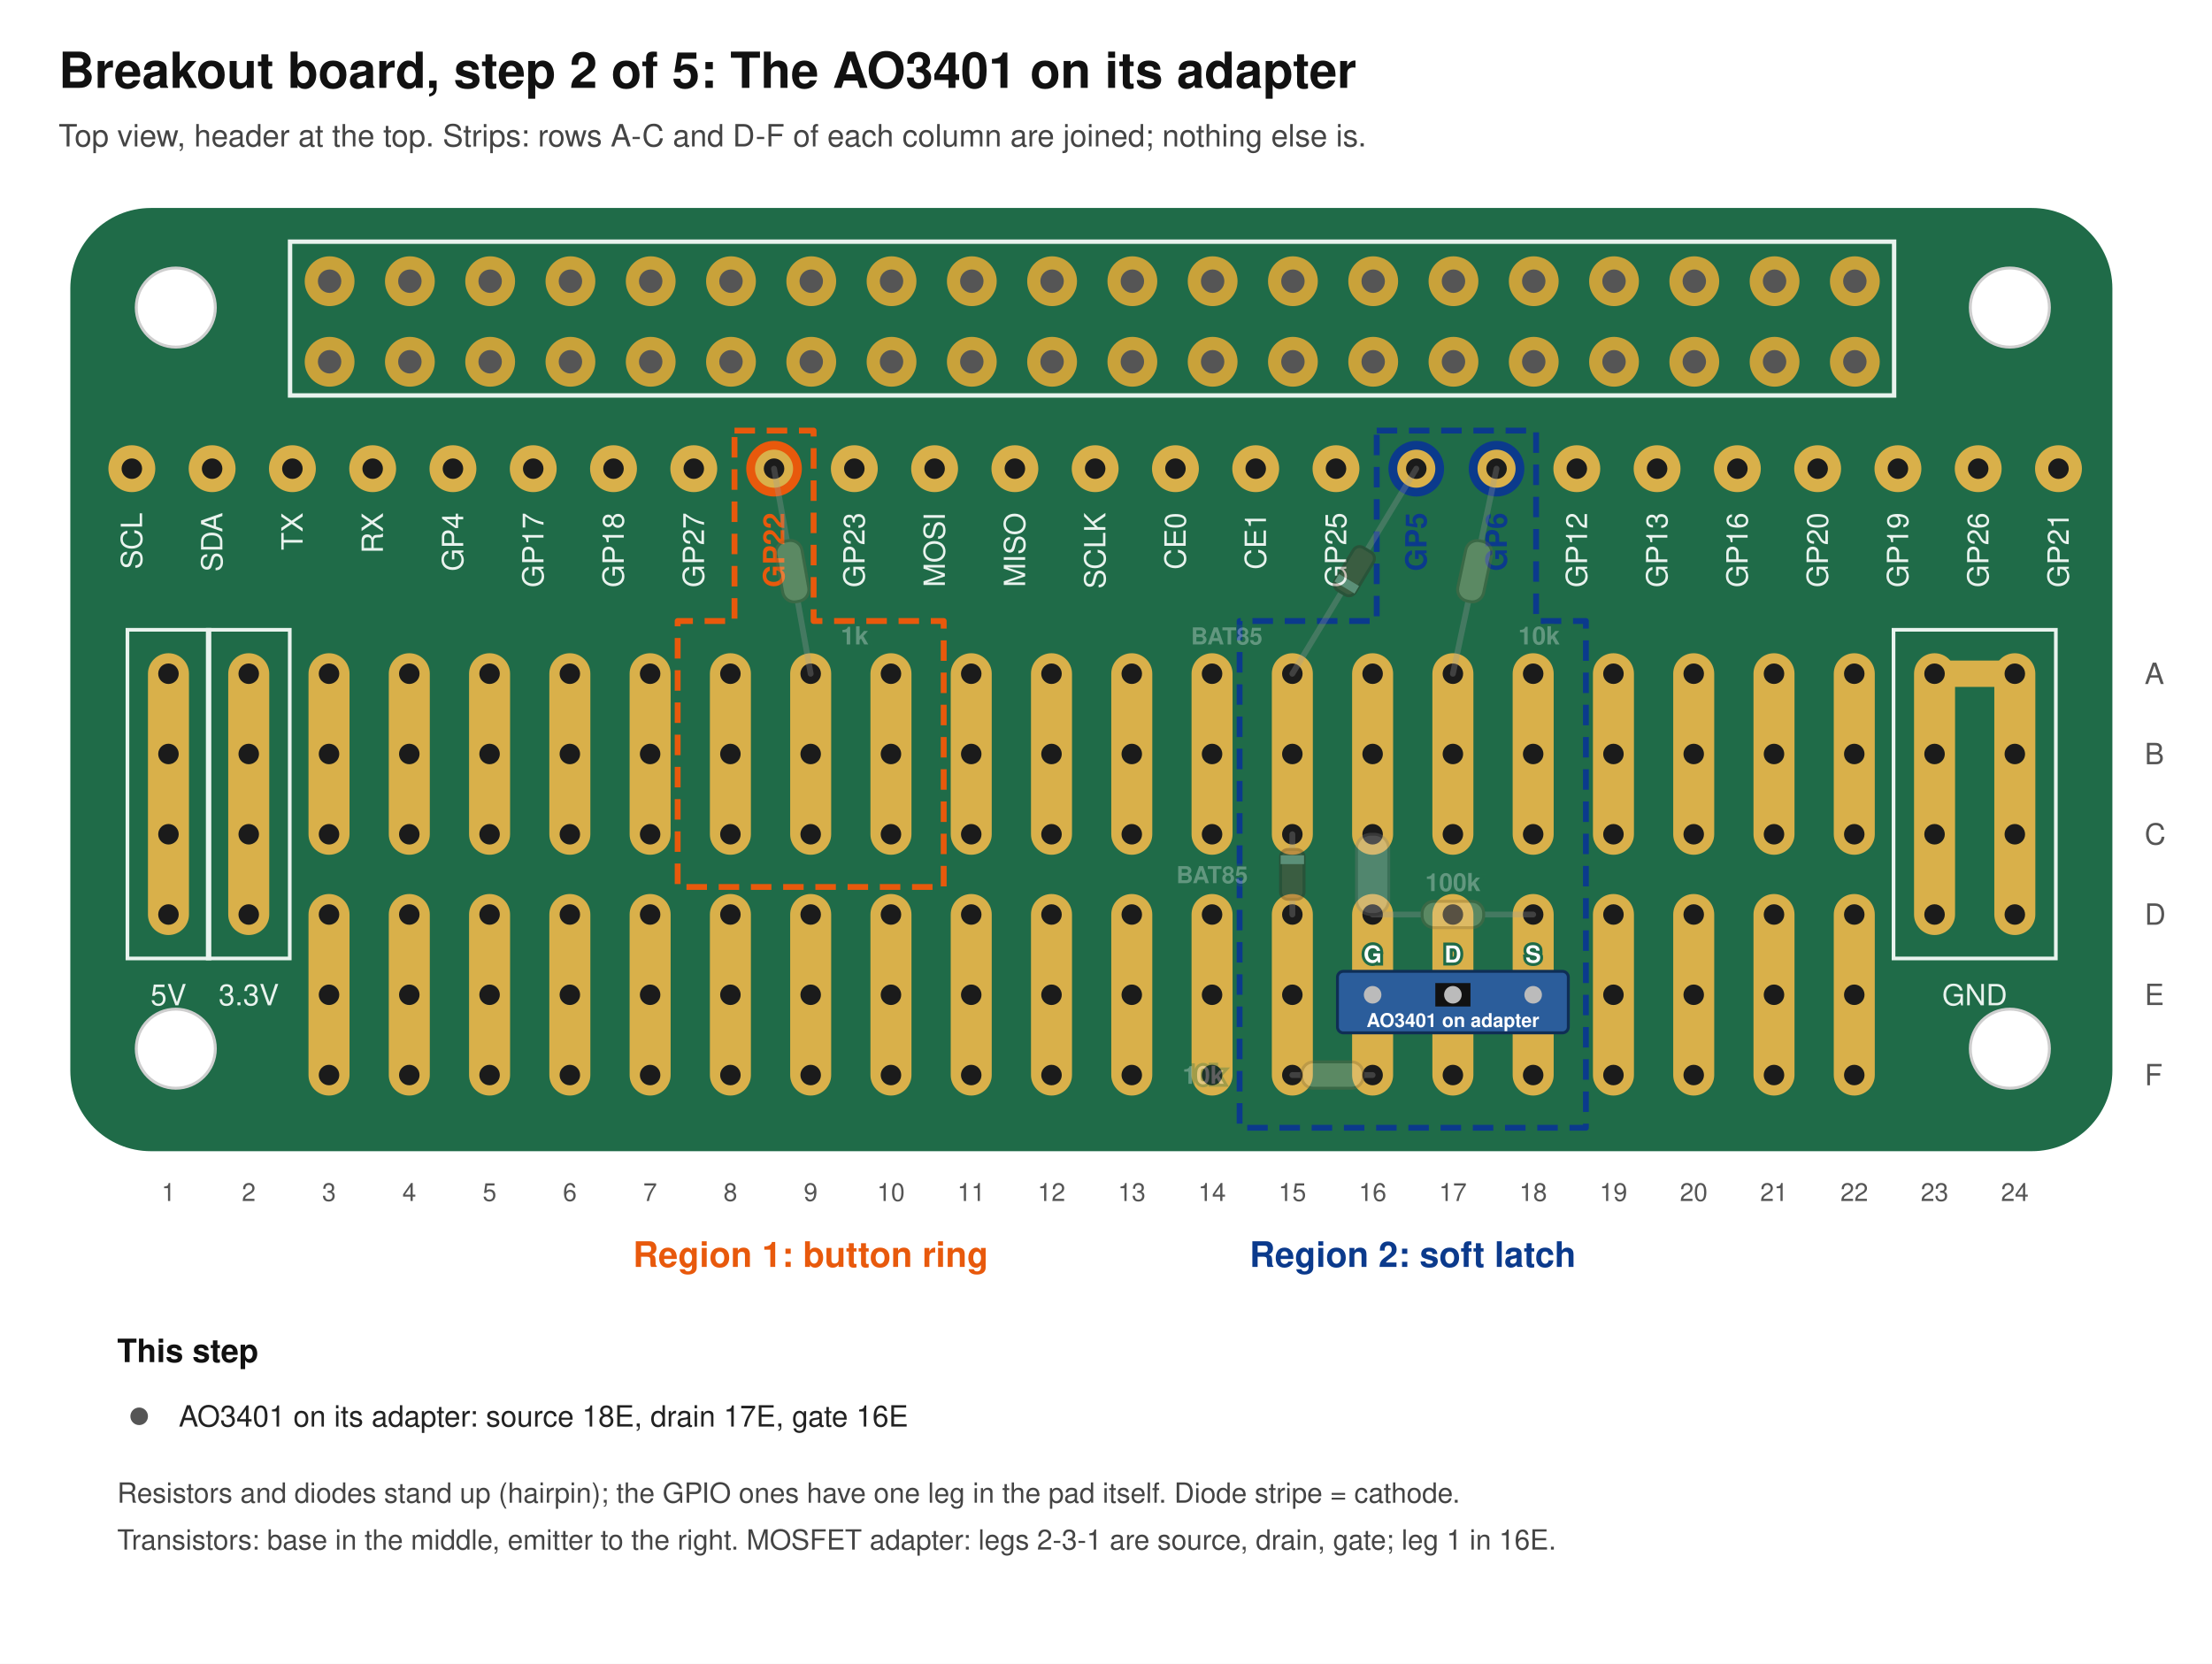
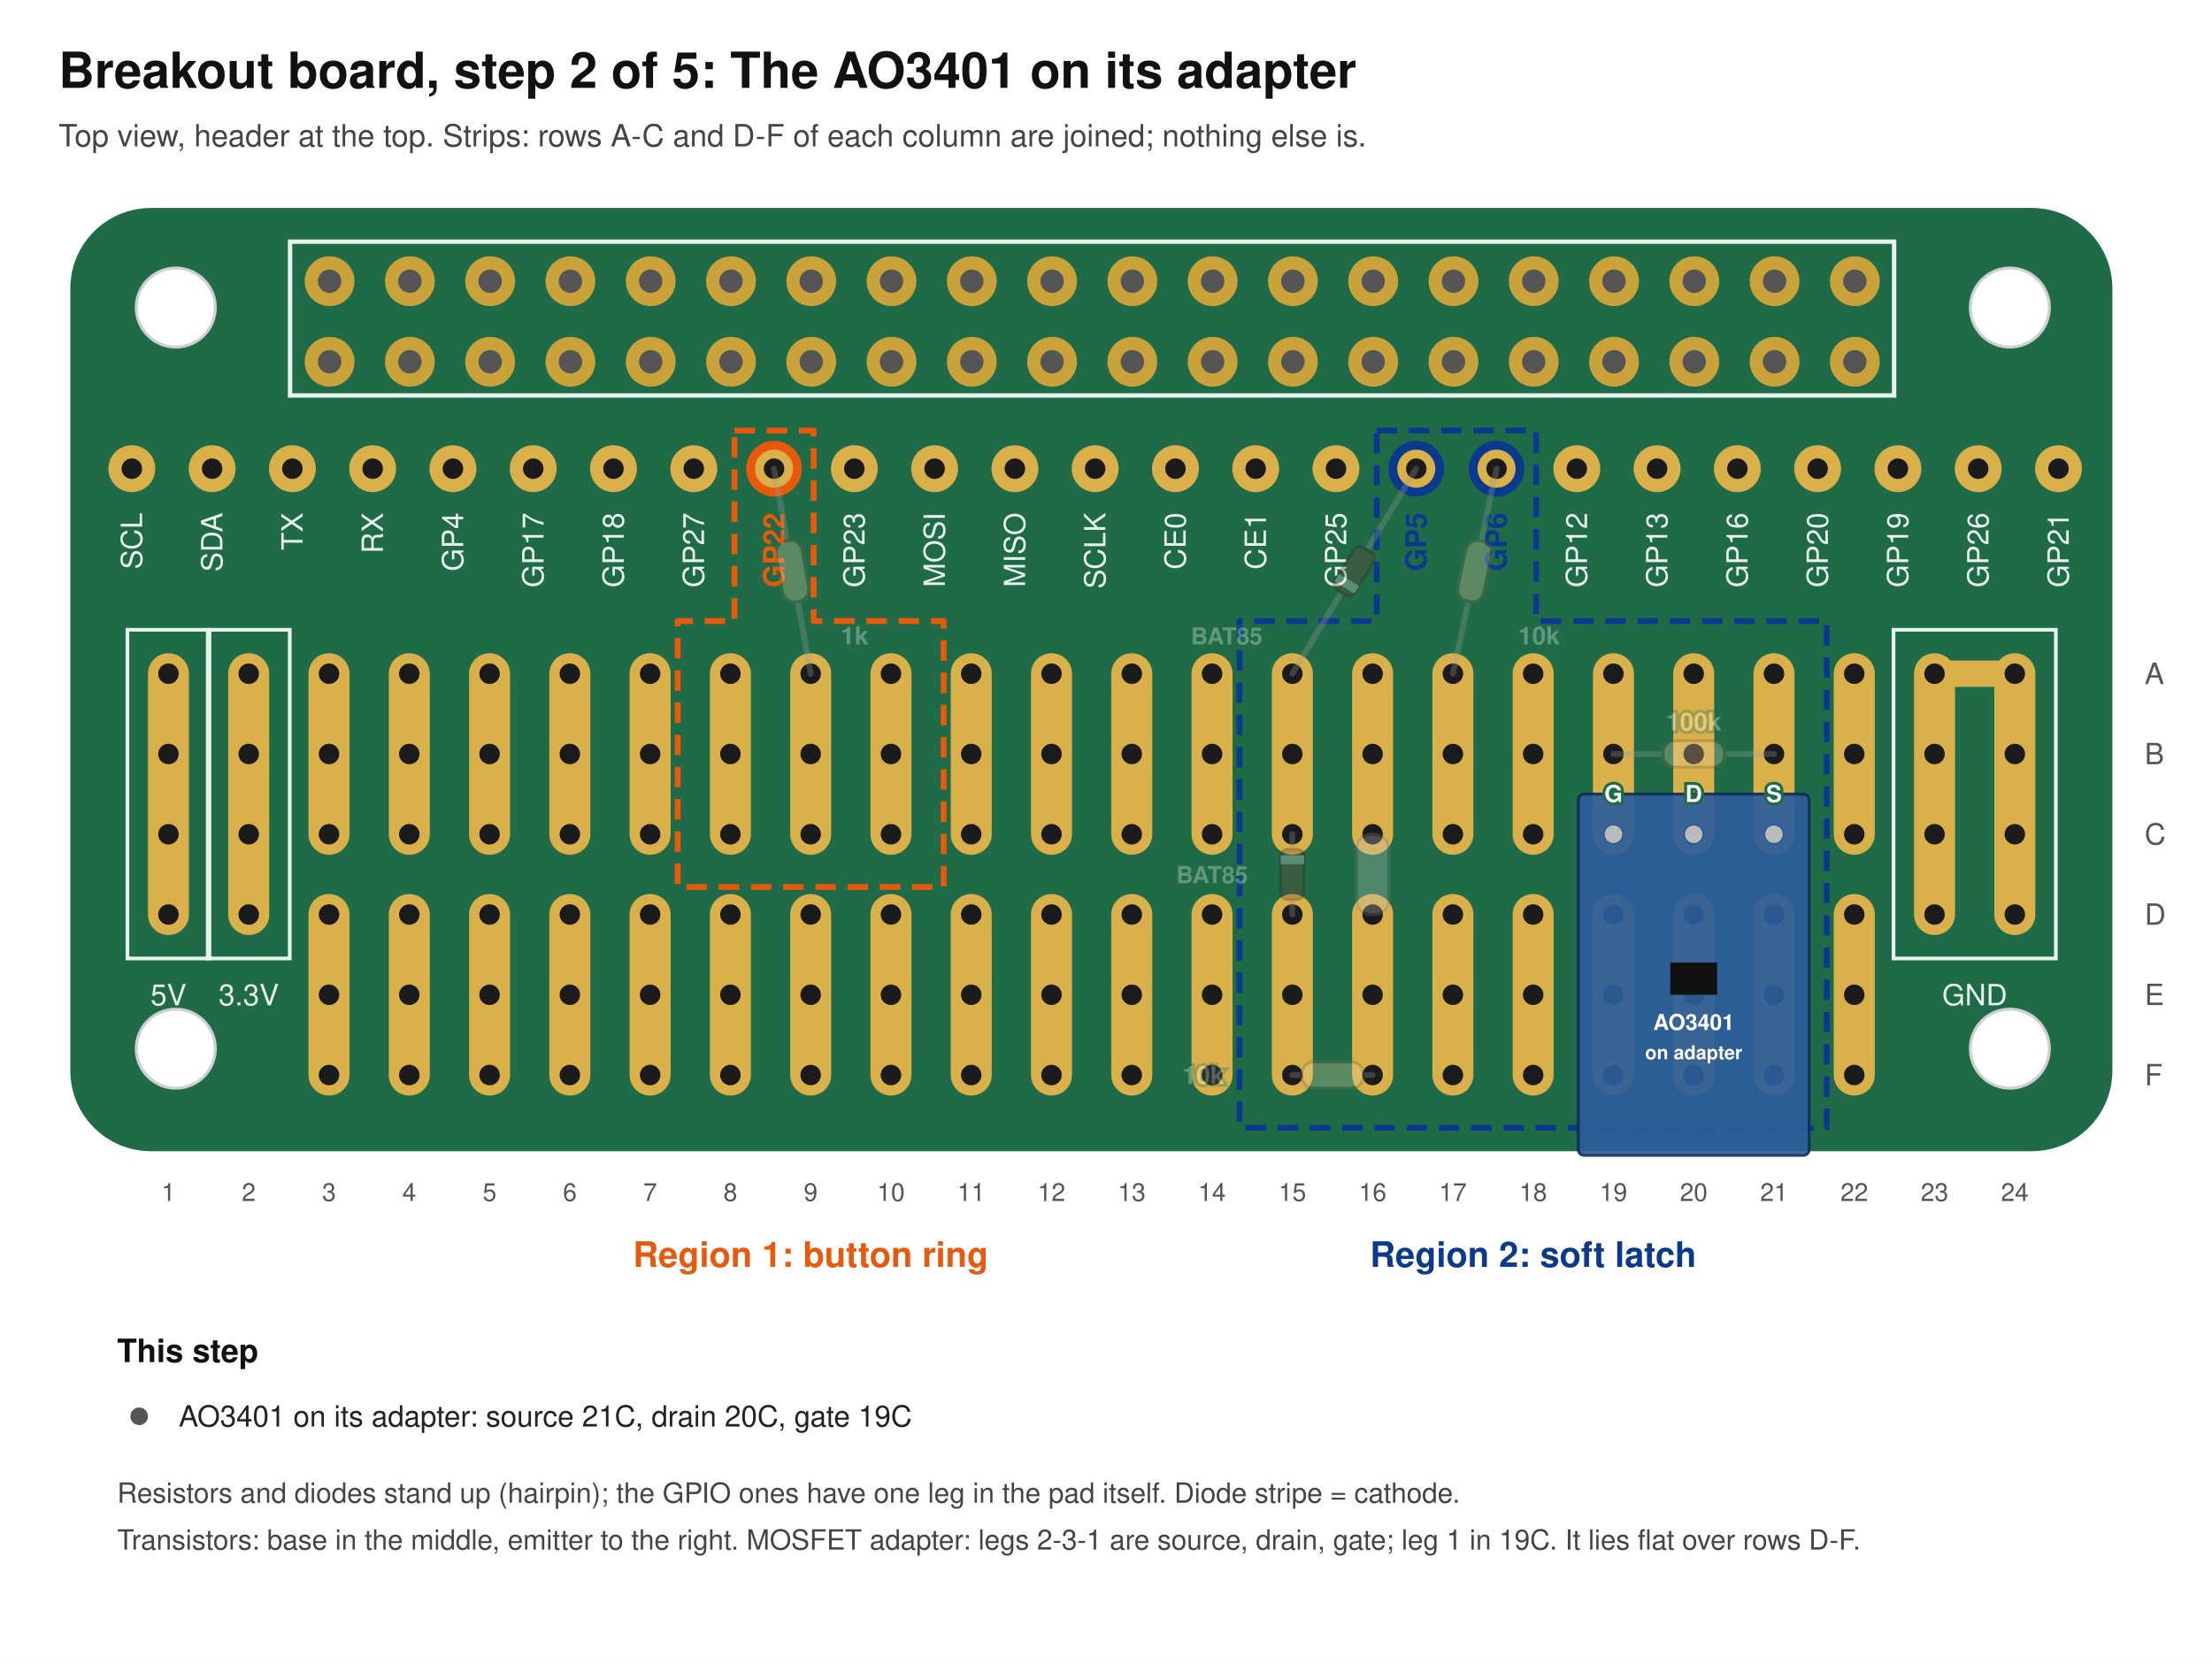
<svg xmlns="http://www.w3.org/2000/svg" viewBox="0 0 1510 1136" width="1510" height="1136" font-family="Helvetica, Arial, sans-serif">
  <rect width="1510" height="1136" fill="#ffffff" />
  <text x="40.0" y="60.0" font-size="34" fill="#111" text-anchor="start" font-weight="bold">Breakout board, step 2 of 5: The AO3401 on its adapter</text>
  <text x="40.0" y="100.0" font-size="21" fill="#444" text-anchor="start">Top view, header at the top. Strips: rows A-C and D-F of each column are joined; nothing else is.</text>
  <rect x="48.0" y="142.0" width="1394.0" height="644.0" fill="#1f6b48" rx="55" />
  <circle cx="120.0" cy="210.0" r="27" fill="#ffffff" stroke="#cfcfcf" stroke-width="2" />
  <circle cx="1372.0" cy="210.0" r="27" fill="#ffffff" stroke="#cfcfcf" stroke-width="2" />
  <circle cx="120.0" cy="716.0" r="27" fill="#ffffff" stroke="#cfcfcf" stroke-width="2" />
  <circle cx="1372.0" cy="716.0" r="27" fill="#ffffff" stroke="#cfcfcf" stroke-width="2" />
  <rect x="198.0" y="165.0" width="1095.0" height="105.0" fill="none" stroke="#e9f3ee" stroke-width="3" />
  <circle cx="225.0" cy="192.0" r="17" fill="#c9a23a" stroke="none" stroke-width="0" />
  <circle cx="225.0" cy="192.0" r="8" fill="#555" stroke="none" stroke-width="0" />
  <circle cx="225.0" cy="247.0" r="17" fill="#c9a23a" stroke="none" stroke-width="0" />
  <circle cx="225.0" cy="247.0" r="8" fill="#555" stroke="none" stroke-width="0" />
  <circle cx="279.8" cy="192.0" r="17" fill="#c9a23a" stroke="none" stroke-width="0" />
  <circle cx="279.8" cy="192.0" r="8" fill="#555" stroke="none" stroke-width="0" />
  <circle cx="279.8" cy="247.0" r="17" fill="#c9a23a" stroke="none" stroke-width="0" />
  <circle cx="279.8" cy="247.0" r="8" fill="#555" stroke="none" stroke-width="0" />
  <circle cx="334.6" cy="192.0" r="17" fill="#c9a23a" stroke="none" stroke-width="0" />
  <circle cx="334.6" cy="192.0" r="8" fill="#555" stroke="none" stroke-width="0" />
  <circle cx="334.6" cy="247.0" r="17" fill="#c9a23a" stroke="none" stroke-width="0" />
  <circle cx="334.6" cy="247.0" r="8" fill="#555" stroke="none" stroke-width="0" />
  <circle cx="389.4" cy="192.0" r="17" fill="#c9a23a" stroke="none" stroke-width="0" />
  <circle cx="389.4" cy="192.0" r="8" fill="#555" stroke="none" stroke-width="0" />
  <circle cx="389.4" cy="247.0" r="17" fill="#c9a23a" stroke="none" stroke-width="0" />
  <circle cx="389.4" cy="247.0" r="8" fill="#555" stroke="none" stroke-width="0" />
  <circle cx="444.2" cy="192.0" r="17" fill="#c9a23a" stroke="none" stroke-width="0" />
  <circle cx="444.2" cy="192.0" r="8" fill="#555" stroke="none" stroke-width="0" />
  <circle cx="444.2" cy="247.0" r="17" fill="#c9a23a" stroke="none" stroke-width="0" />
  <circle cx="444.2" cy="247.0" r="8" fill="#555" stroke="none" stroke-width="0" />
  <circle cx="499.0" cy="192.0" r="17" fill="#c9a23a" stroke="none" stroke-width="0" />
  <circle cx="499.0" cy="192.0" r="8" fill="#555" stroke="none" stroke-width="0" />
  <circle cx="499.0" cy="247.0" r="17" fill="#c9a23a" stroke="none" stroke-width="0" />
  <circle cx="499.0" cy="247.0" r="8" fill="#555" stroke="none" stroke-width="0" />
  <circle cx="553.8" cy="192.0" r="17" fill="#c9a23a" stroke="none" stroke-width="0" />
  <circle cx="553.8" cy="192.0" r="8" fill="#555" stroke="none" stroke-width="0" />
  <circle cx="553.8" cy="247.0" r="17" fill="#c9a23a" stroke="none" stroke-width="0" />
  <circle cx="553.8" cy="247.0" r="8" fill="#555" stroke="none" stroke-width="0" />
  <circle cx="608.6" cy="192.0" r="17" fill="#c9a23a" stroke="none" stroke-width="0" />
  <circle cx="608.6" cy="192.0" r="8" fill="#555" stroke="none" stroke-width="0" />
  <circle cx="608.6" cy="247.0" r="17" fill="#c9a23a" stroke="none" stroke-width="0" />
  <circle cx="608.6" cy="247.0" r="8" fill="#555" stroke="none" stroke-width="0" />
  <circle cx="663.4" cy="192.0" r="17" fill="#c9a23a" stroke="none" stroke-width="0" />
  <circle cx="663.4" cy="192.0" r="8" fill="#555" stroke="none" stroke-width="0" />
  <circle cx="663.4" cy="247.0" r="17" fill="#c9a23a" stroke="none" stroke-width="0" />
  <circle cx="663.4" cy="247.0" r="8" fill="#555" stroke="none" stroke-width="0" />
  <circle cx="718.2" cy="192.0" r="17" fill="#c9a23a" stroke="none" stroke-width="0" />
  <circle cx="718.2" cy="192.0" r="8" fill="#555" stroke="none" stroke-width="0" />
  <circle cx="718.2" cy="247.0" r="17" fill="#c9a23a" stroke="none" stroke-width="0" />
  <circle cx="718.2" cy="247.0" r="8" fill="#555" stroke="none" stroke-width="0" />
  <circle cx="773.0" cy="192.0" r="17" fill="#c9a23a" stroke="none" stroke-width="0" />
  <circle cx="773.0" cy="192.0" r="8" fill="#555" stroke="none" stroke-width="0" />
  <circle cx="773.0" cy="247.0" r="17" fill="#c9a23a" stroke="none" stroke-width="0" />
  <circle cx="773.0" cy="247.0" r="8" fill="#555" stroke="none" stroke-width="0" />
  <circle cx="827.8" cy="192.0" r="17" fill="#c9a23a" stroke="none" stroke-width="0" />
  <circle cx="827.8" cy="192.0" r="8" fill="#555" stroke="none" stroke-width="0" />
  <circle cx="827.8" cy="247.0" r="17" fill="#c9a23a" stroke="none" stroke-width="0" />
  <circle cx="827.8" cy="247.0" r="8" fill="#555" stroke="none" stroke-width="0" />
  <circle cx="882.6" cy="192.0" r="17" fill="#c9a23a" stroke="none" stroke-width="0" />
  <circle cx="882.6" cy="192.0" r="8" fill="#555" stroke="none" stroke-width="0" />
  <circle cx="882.6" cy="247.0" r="17" fill="#c9a23a" stroke="none" stroke-width="0" />
  <circle cx="882.6" cy="247.0" r="8" fill="#555" stroke="none" stroke-width="0" />
  <circle cx="937.4" cy="192.0" r="17" fill="#c9a23a" stroke="none" stroke-width="0" />
  <circle cx="937.4" cy="192.0" r="8" fill="#555" stroke="none" stroke-width="0" />
  <circle cx="937.4" cy="247.0" r="17" fill="#c9a23a" stroke="none" stroke-width="0" />
  <circle cx="937.4" cy="247.0" r="8" fill="#555" stroke="none" stroke-width="0" />
  <circle cx="992.2" cy="192.0" r="17" fill="#c9a23a" stroke="none" stroke-width="0" />
  <circle cx="992.2" cy="192.0" r="8" fill="#555" stroke="none" stroke-width="0" />
  <circle cx="992.2" cy="247.0" r="17" fill="#c9a23a" stroke="none" stroke-width="0" />
  <circle cx="992.2" cy="247.0" r="8" fill="#555" stroke="none" stroke-width="0" />
  <circle cx="1047.0" cy="192.0" r="17" fill="#c9a23a" stroke="none" stroke-width="0" />
  <circle cx="1047.0" cy="192.0" r="8" fill="#555" stroke="none" stroke-width="0" />
  <circle cx="1047.0" cy="247.0" r="17" fill="#c9a23a" stroke="none" stroke-width="0" />
  <circle cx="1047.0" cy="247.0" r="8" fill="#555" stroke="none" stroke-width="0" />
  <circle cx="1101.8" cy="192.0" r="17" fill="#c9a23a" stroke="none" stroke-width="0" />
  <circle cx="1101.8" cy="192.0" r="8" fill="#555" stroke="none" stroke-width="0" />
  <circle cx="1101.8" cy="247.0" r="17" fill="#c9a23a" stroke="none" stroke-width="0" />
  <circle cx="1101.8" cy="247.0" r="8" fill="#555" stroke="none" stroke-width="0" />
  <circle cx="1156.6" cy="192.0" r="17" fill="#c9a23a" stroke="none" stroke-width="0" />
  <circle cx="1156.6" cy="192.0" r="8" fill="#555" stroke="none" stroke-width="0" />
  <circle cx="1156.6" cy="247.0" r="17" fill="#c9a23a" stroke="none" stroke-width="0" />
  <circle cx="1156.6" cy="247.0" r="8" fill="#555" stroke="none" stroke-width="0" />
  <circle cx="1211.4" cy="192.0" r="17" fill="#c9a23a" stroke="none" stroke-width="0" />
  <circle cx="1211.4" cy="192.0" r="8" fill="#555" stroke="none" stroke-width="0" />
  <circle cx="1211.4" cy="247.0" r="17" fill="#c9a23a" stroke="none" stroke-width="0" />
  <circle cx="1211.4" cy="247.0" r="8" fill="#555" stroke="none" stroke-width="0" />
  <circle cx="1266.2" cy="192.0" r="17" fill="#c9a23a" stroke="none" stroke-width="0" />
  <circle cx="1266.2" cy="192.0" r="8" fill="#555" stroke="none" stroke-width="0" />
  <circle cx="1266.2" cy="247.0" r="17" fill="#c9a23a" stroke="none" stroke-width="0" />
  <circle cx="1266.2" cy="247.0" r="8" fill="#555" stroke="none" stroke-width="0" />
  <circle cx="90.0" cy="320.0" r="16" fill="#d9b04a" stroke="none" stroke-width="0" />
  <circle cx="90.0" cy="320.0" r="7" fill="#1b1b1b" stroke="none" stroke-width="0" />
  <text transform="translate(97.0,350) rotate(-90)" text-anchor="end" font-size="20" fill="#e9f3ee">SCL</text>
  <circle cx="144.8" cy="320.0" r="16" fill="#d9b04a" stroke="none" stroke-width="0" />
  <circle cx="144.8" cy="320.0" r="7" fill="#1b1b1b" stroke="none" stroke-width="0" />
  <text transform="translate(151.8,350) rotate(-90)" text-anchor="end" font-size="20" fill="#e9f3ee">SDA</text>
  <circle cx="199.6" cy="320.0" r="16" fill="#d9b04a" stroke="none" stroke-width="0" />
  <circle cx="199.6" cy="320.0" r="7" fill="#1b1b1b" stroke="none" stroke-width="0" />
  <text transform="translate(206.6,350) rotate(-90)" text-anchor="end" font-size="20" fill="#e9f3ee">TX</text>
  <circle cx="254.4" cy="320.0" r="16" fill="#d9b04a" stroke="none" stroke-width="0" />
  <circle cx="254.4" cy="320.0" r="7" fill="#1b1b1b" stroke="none" stroke-width="0" />
  <text transform="translate(261.4,350) rotate(-90)" text-anchor="end" font-size="20" fill="#e9f3ee">RX</text>
  <circle cx="309.2" cy="320.0" r="16" fill="#d9b04a" stroke="none" stroke-width="0" />
  <circle cx="309.2" cy="320.0" r="7" fill="#1b1b1b" stroke="none" stroke-width="0" />
  <text transform="translate(316.2,350) rotate(-90)" text-anchor="end" font-size="20" fill="#e9f3ee">GP4</text>
  <circle cx="364.0" cy="320.0" r="16" fill="#d9b04a" stroke="none" stroke-width="0" />
  <circle cx="364.0" cy="320.0" r="7" fill="#1b1b1b" stroke="none" stroke-width="0" />
  <text transform="translate(371.0,350) rotate(-90)" text-anchor="end" font-size="20" fill="#e9f3ee">GP17</text>
  <circle cx="418.8" cy="320.0" r="16" fill="#d9b04a" stroke="none" stroke-width="0" />
  <circle cx="418.8" cy="320.0" r="7" fill="#1b1b1b" stroke="none" stroke-width="0" />
  <text transform="translate(425.8,350) rotate(-90)" text-anchor="end" font-size="20" fill="#e9f3ee">GP18</text>
  <circle cx="473.6" cy="320.0" r="16" fill="#d9b04a" stroke="none" stroke-width="0" />
  <circle cx="473.6" cy="320.0" r="7" fill="#1b1b1b" stroke="none" stroke-width="0" />
  <text transform="translate(480.6,350) rotate(-90)" text-anchor="end" font-size="20" fill="#e9f3ee">GP27</text>
  <circle cx="528.4" cy="320.0" r="16" fill="#d9b04a" stroke="#e8590c" stroke-width="6" />
  <circle cx="528.4" cy="320.0" r="7" fill="#1b1b1b" stroke="none" stroke-width="0" />
  <text transform="translate(535.4,350) rotate(-90)" text-anchor="end" font-size="20" font-weight="bold" fill="#e8590c">GP22</text>
  <circle cx="583.2" cy="320.0" r="16" fill="#d9b04a" stroke="none" stroke-width="0" />
  <circle cx="583.2" cy="320.0" r="7" fill="#1b1b1b" stroke="none" stroke-width="0" />
  <text transform="translate(590.2,350) rotate(-90)" text-anchor="end" font-size="20" fill="#e9f3ee">GP23</text>
  <circle cx="638.0" cy="320.0" r="16" fill="#d9b04a" stroke="none" stroke-width="0" />
  <circle cx="638.0" cy="320.0" r="7" fill="#1b1b1b" stroke="none" stroke-width="0" />
  <text transform="translate(645.0,350) rotate(-90)" text-anchor="end" font-size="20" fill="#e9f3ee">MOSI</text>
  <circle cx="692.8" cy="320.0" r="16" fill="#d9b04a" stroke="none" stroke-width="0" />
  <circle cx="692.8" cy="320.0" r="7" fill="#1b1b1b" stroke="none" stroke-width="0" />
  <text transform="translate(699.8,350) rotate(-90)" text-anchor="end" font-size="20" fill="#e9f3ee">MISO</text>
  <circle cx="747.6" cy="320.0" r="16" fill="#d9b04a" stroke="none" stroke-width="0" />
  <circle cx="747.6" cy="320.0" r="7" fill="#1b1b1b" stroke="none" stroke-width="0" />
  <text transform="translate(754.6,350) rotate(-90)" text-anchor="end" font-size="20" fill="#e9f3ee">SCLK</text>
  <circle cx="802.4" cy="320.0" r="16" fill="#d9b04a" stroke="none" stroke-width="0" />
  <circle cx="802.4" cy="320.0" r="7" fill="#1b1b1b" stroke="none" stroke-width="0" />
  <text transform="translate(809.4,350) rotate(-90)" text-anchor="end" font-size="20" fill="#e9f3ee">CE0</text>
  <circle cx="857.2" cy="320.0" r="16" fill="#d9b04a" stroke="none" stroke-width="0" />
  <circle cx="857.2" cy="320.0" r="7" fill="#1b1b1b" stroke="none" stroke-width="0" />
  <text transform="translate(864.2,350) rotate(-90)" text-anchor="end" font-size="20" fill="#e9f3ee">CE1</text>
  <circle cx="912.0" cy="320.0" r="16" fill="#d9b04a" stroke="none" stroke-width="0" />
  <circle cx="912.0" cy="320.0" r="7" fill="#1b1b1b" stroke="none" stroke-width="0" />
  <text transform="translate(919.0,350) rotate(-90)" text-anchor="end" font-size="20" fill="#e9f3ee">GP25</text>
  <circle cx="966.8" cy="320.0" r="16" fill="#d9b04a" stroke="#0b3a8c" stroke-width="6" />
  <circle cx="966.8" cy="320.0" r="7" fill="#1b1b1b" stroke="none" stroke-width="0" />
  <text transform="translate(973.8,350) rotate(-90)" text-anchor="end" font-size="20" font-weight="bold" fill="#0b3a8c">GP5</text>
  <circle cx="1021.6" cy="320.0" r="16" fill="#d9b04a" stroke="#0b3a8c" stroke-width="6" />
  <circle cx="1021.6" cy="320.0" r="7" fill="#1b1b1b" stroke="none" stroke-width="0" />
  <text transform="translate(1028.6,350) rotate(-90)" text-anchor="end" font-size="20" font-weight="bold" fill="#0b3a8c">GP6</text>
  <circle cx="1076.4" cy="320.0" r="16" fill="#d9b04a" stroke="none" stroke-width="0" />
  <circle cx="1076.4" cy="320.0" r="7" fill="#1b1b1b" stroke="none" stroke-width="0" />
  <text transform="translate(1083.4,350) rotate(-90)" text-anchor="end" font-size="20" fill="#e9f3ee">GP12</text>
  <circle cx="1131.2" cy="320.0" r="16" fill="#d9b04a" stroke="none" stroke-width="0" />
  <circle cx="1131.2" cy="320.0" r="7" fill="#1b1b1b" stroke="none" stroke-width="0" />
  <text transform="translate(1138.2,350) rotate(-90)" text-anchor="end" font-size="20" fill="#e9f3ee">GP13</text>
  <circle cx="1186.0" cy="320.0" r="16" fill="#d9b04a" stroke="none" stroke-width="0" />
  <circle cx="1186.0" cy="320.0" r="7" fill="#1b1b1b" stroke="none" stroke-width="0" />
  <text transform="translate(1193.0,350) rotate(-90)" text-anchor="end" font-size="20" fill="#e9f3ee">GP16</text>
  <circle cx="1240.8" cy="320.0" r="16" fill="#d9b04a" stroke="none" stroke-width="0" />
  <circle cx="1240.8" cy="320.0" r="7" fill="#1b1b1b" stroke="none" stroke-width="0" />
  <text transform="translate(1247.8,350) rotate(-90)" text-anchor="end" font-size="20" fill="#e9f3ee">GP20</text>
  <circle cx="1295.6" cy="320.0" r="16" fill="#d9b04a" stroke="none" stroke-width="0" />
  <circle cx="1295.6" cy="320.0" r="7" fill="#1b1b1b" stroke="none" stroke-width="0" />
  <text transform="translate(1302.6,350) rotate(-90)" text-anchor="end" font-size="20" fill="#e9f3ee">GP19</text>
  <circle cx="1350.4" cy="320.0" r="16" fill="#d9b04a" stroke="none" stroke-width="0" />
  <circle cx="1350.4" cy="320.0" r="7" fill="#1b1b1b" stroke="none" stroke-width="0" />
  <text transform="translate(1357.4,350) rotate(-90)" text-anchor="end" font-size="20" fill="#e9f3ee">GP26</text>
  <circle cx="1405.2" cy="320.0" r="16" fill="#d9b04a" stroke="none" stroke-width="0" />
  <circle cx="1405.2" cy="320.0" r="7" fill="#1b1b1b" stroke="none" stroke-width="0" />
  <text transform="translate(1412.2,350) rotate(-90)" text-anchor="end" font-size="20" fill="#e9f3ee">GP21</text>
  <rect x="87.0" y="430.0" width="56.0" height="224.4" fill="none" stroke="#e9f3ee" stroke-width="2.5" />
  <text x="115.0" y="686.4" font-size="20" fill="#e9f3ee" text-anchor="middle">5V</text>
  <rect x="141.8" y="430.0" width="56.0" height="224.4" fill="none" stroke="#e9f3ee" stroke-width="2.5" />
  <text x="169.8" y="686.4" font-size="20" fill="#e9f3ee" text-anchor="middle">3.3V</text>
  <rect x="1292.6" y="430.0" width="110.8" height="224.4" fill="none" stroke="#e9f3ee" stroke-width="2.5" />
  <text x="1348.0" y="686.4" font-size="20" fill="#e9f3ee" text-anchor="middle">GND</text>
  <rect x="101.0" y="446.0" width="28.0" height="192.4" fill="#d9b04a" rx="14" />
  <rect x="155.8" y="446.0" width="28.0" height="192.4" fill="#d9b04a" rx="14" />
  <rect x="210.6" y="446.0" width="28.0" height="137.6" fill="#d9b04a" rx="14" />
  <rect x="210.6" y="610.4" width="28.0" height="137.6" fill="#d9b04a" rx="14" />
  <rect x="265.4" y="446.0" width="28.0" height="137.6" fill="#d9b04a" rx="14" />
  <rect x="265.4" y="610.4" width="28.0" height="137.6" fill="#d9b04a" rx="14" />
  <rect x="320.2" y="446.0" width="28.0" height="137.6" fill="#d9b04a" rx="14" />
  <rect x="320.2" y="610.4" width="28.0" height="137.6" fill="#d9b04a" rx="14" />
  <rect x="375.0" y="446.0" width="28.0" height="137.6" fill="#d9b04a" rx="14" />
  <rect x="375.0" y="610.4" width="28.0" height="137.6" fill="#d9b04a" rx="14" />
  <rect x="429.8" y="446.0" width="28.0" height="137.6" fill="#d9b04a" rx="14" />
  <rect x="429.8" y="610.4" width="28.0" height="137.6" fill="#d9b04a" rx="14" />
  <rect x="484.6" y="446.0" width="28.0" height="137.6" fill="#d9b04a" rx="14" />
  <rect x="484.6" y="610.4" width="28.0" height="137.6" fill="#d9b04a" rx="14" />
  <rect x="539.4" y="446.0" width="28.0" height="137.6" fill="#d9b04a" rx="14" />
  <rect x="539.4" y="610.4" width="28.0" height="137.6" fill="#d9b04a" rx="14" />
  <rect x="594.2" y="446.0" width="28.0" height="137.6" fill="#d9b04a" rx="14" />
  <rect x="594.2" y="610.4" width="28.0" height="137.6" fill="#d9b04a" rx="14" />
  <rect x="649.0" y="446.0" width="28.0" height="137.6" fill="#d9b04a" rx="14" />
  <rect x="649.0" y="610.4" width="28.0" height="137.6" fill="#d9b04a" rx="14" />
  <rect x="703.8" y="446.0" width="28.0" height="137.6" fill="#d9b04a" rx="14" />
  <rect x="703.8" y="610.4" width="28.0" height="137.6" fill="#d9b04a" rx="14" />
  <rect x="758.6" y="446.0" width="28.0" height="137.6" fill="#d9b04a" rx="14" />
  <rect x="758.6" y="610.4" width="28.0" height="137.6" fill="#d9b04a" rx="14" />
  <rect x="813.4" y="446.0" width="28.0" height="137.6" fill="#d9b04a" rx="14" />
  <rect x="813.4" y="610.4" width="28.0" height="137.6" fill="#d9b04a" rx="14" />
  <rect x="868.2" y="446.0" width="28.0" height="137.6" fill="#d9b04a" rx="14" />
  <rect x="868.2" y="610.4" width="28.0" height="137.6" fill="#d9b04a" rx="14" />
  <rect x="923.0" y="446.0" width="28.0" height="137.6" fill="#d9b04a" rx="14" />
  <rect x="923.0" y="610.4" width="28.0" height="137.6" fill="#d9b04a" rx="14" />
  <rect x="977.8" y="446.0" width="28.0" height="137.6" fill="#d9b04a" rx="14" />
  <rect x="977.8" y="610.4" width="28.0" height="137.6" fill="#d9b04a" rx="14" />
  <rect x="1032.6" y="446.0" width="28.0" height="137.6" fill="#d9b04a" rx="14" />
  <rect x="1032.6" y="610.4" width="28.0" height="137.6" fill="#d9b04a" rx="14" />
  <rect x="1087.4" y="446.0" width="28.0" height="137.6" fill="#d9b04a" rx="14" />
  <rect x="1087.4" y="610.4" width="28.0" height="137.6" fill="#d9b04a" rx="14" />
  <rect x="1142.2" y="446.0" width="28.0" height="137.6" fill="#d9b04a" rx="14" />
  <rect x="1142.2" y="610.4" width="28.0" height="137.6" fill="#d9b04a" rx="14" />
  <rect x="1197.0" y="446.0" width="28.0" height="137.6" fill="#d9b04a" rx="14" />
  <rect x="1197.0" y="610.4" width="28.0" height="137.6" fill="#d9b04a" rx="14" />
  <rect x="1251.8" y="446.0" width="28.0" height="137.6" fill="#d9b04a" rx="14" />
  <rect x="1251.8" y="610.4" width="28.0" height="137.6" fill="#d9b04a" rx="14" />
  <rect x="1306.6" y="446.0" width="28.0" height="192.4" fill="#d9b04a" rx="14" />
  <rect x="1361.4" y="446.0" width="28.0" height="192.4" fill="#d9b04a" rx="14" />
  <rect x="1320.6" y="451.0" width="54.8" height="18.0" fill="#d9b04a" />
  <circle cx="115.0" cy="460.0" r="7" fill="#1b1b1b" stroke="none" stroke-width="0" />
  <circle cx="115.0" cy="514.8" r="7" fill="#1b1b1b" stroke="none" stroke-width="0" />
  <circle cx="115.0" cy="569.6" r="7" fill="#1b1b1b" stroke="none" stroke-width="0" />
  <circle cx="115.0" cy="624.4" r="7" fill="#1b1b1b" stroke="none" stroke-width="0" />
  <circle cx="169.8" cy="460.0" r="7" fill="#1b1b1b" stroke="none" stroke-width="0" />
  <circle cx="169.8" cy="514.8" r="7" fill="#1b1b1b" stroke="none" stroke-width="0" />
  <circle cx="169.8" cy="569.6" r="7" fill="#1b1b1b" stroke="none" stroke-width="0" />
  <circle cx="169.8" cy="624.4" r="7" fill="#1b1b1b" stroke="none" stroke-width="0" />
  <circle cx="224.6" cy="460.0" r="7" fill="#1b1b1b" stroke="none" stroke-width="0" />
  <circle cx="224.6" cy="514.8" r="7" fill="#1b1b1b" stroke="none" stroke-width="0" />
  <circle cx="224.6" cy="569.6" r="7" fill="#1b1b1b" stroke="none" stroke-width="0" />
  <circle cx="224.6" cy="624.4" r="7" fill="#1b1b1b" stroke="none" stroke-width="0" />
  <circle cx="224.6" cy="679.2" r="7" fill="#1b1b1b" stroke="none" stroke-width="0" />
  <circle cx="224.6" cy="734.0" r="7" fill="#1b1b1b" stroke="none" stroke-width="0" />
  <circle cx="279.4" cy="460.0" r="7" fill="#1b1b1b" stroke="none" stroke-width="0" />
  <circle cx="279.4" cy="514.8" r="7" fill="#1b1b1b" stroke="none" stroke-width="0" />
  <circle cx="279.4" cy="569.6" r="7" fill="#1b1b1b" stroke="none" stroke-width="0" />
  <circle cx="279.4" cy="624.4" r="7" fill="#1b1b1b" stroke="none" stroke-width="0" />
  <circle cx="279.4" cy="679.2" r="7" fill="#1b1b1b" stroke="none" stroke-width="0" />
  <circle cx="279.4" cy="734.0" r="7" fill="#1b1b1b" stroke="none" stroke-width="0" />
  <circle cx="334.2" cy="460.0" r="7" fill="#1b1b1b" stroke="none" stroke-width="0" />
  <circle cx="334.2" cy="514.8" r="7" fill="#1b1b1b" stroke="none" stroke-width="0" />
  <circle cx="334.2" cy="569.6" r="7" fill="#1b1b1b" stroke="none" stroke-width="0" />
  <circle cx="334.2" cy="624.4" r="7" fill="#1b1b1b" stroke="none" stroke-width="0" />
  <circle cx="334.2" cy="679.2" r="7" fill="#1b1b1b" stroke="none" stroke-width="0" />
  <circle cx="334.2" cy="734.0" r="7" fill="#1b1b1b" stroke="none" stroke-width="0" />
  <circle cx="389.0" cy="460.0" r="7" fill="#1b1b1b" stroke="none" stroke-width="0" />
  <circle cx="389.0" cy="514.8" r="7" fill="#1b1b1b" stroke="none" stroke-width="0" />
  <circle cx="389.0" cy="569.6" r="7" fill="#1b1b1b" stroke="none" stroke-width="0" />
  <circle cx="389.0" cy="624.4" r="7" fill="#1b1b1b" stroke="none" stroke-width="0" />
  <circle cx="389.0" cy="679.2" r="7" fill="#1b1b1b" stroke="none" stroke-width="0" />
  <circle cx="389.0" cy="734.0" r="7" fill="#1b1b1b" stroke="none" stroke-width="0" />
  <circle cx="443.8" cy="460.0" r="7" fill="#1b1b1b" stroke="none" stroke-width="0" />
  <circle cx="443.8" cy="514.8" r="7" fill="#1b1b1b" stroke="none" stroke-width="0" />
  <circle cx="443.8" cy="569.6" r="7" fill="#1b1b1b" stroke="none" stroke-width="0" />
  <circle cx="443.8" cy="624.4" r="7" fill="#1b1b1b" stroke="none" stroke-width="0" />
  <circle cx="443.8" cy="679.2" r="7" fill="#1b1b1b" stroke="none" stroke-width="0" />
  <circle cx="443.8" cy="734.0" r="7" fill="#1b1b1b" stroke="none" stroke-width="0" />
  <circle cx="498.6" cy="460.0" r="7" fill="#1b1b1b" stroke="none" stroke-width="0" />
  <circle cx="498.6" cy="514.8" r="7" fill="#1b1b1b" stroke="none" stroke-width="0" />
  <circle cx="498.6" cy="569.6" r="7" fill="#1b1b1b" stroke="none" stroke-width="0" />
  <circle cx="498.6" cy="624.4" r="7" fill="#1b1b1b" stroke="none" stroke-width="0" />
  <circle cx="498.6" cy="679.2" r="7" fill="#1b1b1b" stroke="none" stroke-width="0" />
  <circle cx="498.6" cy="734.0" r="7" fill="#1b1b1b" stroke="none" stroke-width="0" />
  <circle cx="553.4" cy="460.0" r="7" fill="#1b1b1b" stroke="none" stroke-width="0" />
  <circle cx="553.4" cy="514.8" r="7" fill="#1b1b1b" stroke="none" stroke-width="0" />
  <circle cx="553.4" cy="569.6" r="7" fill="#1b1b1b" stroke="none" stroke-width="0" />
  <circle cx="553.4" cy="624.4" r="7" fill="#1b1b1b" stroke="none" stroke-width="0" />
  <circle cx="553.4" cy="679.2" r="7" fill="#1b1b1b" stroke="none" stroke-width="0" />
  <circle cx="553.4" cy="734.0" r="7" fill="#1b1b1b" stroke="none" stroke-width="0" />
  <circle cx="608.2" cy="460.0" r="7" fill="#1b1b1b" stroke="none" stroke-width="0" />
  <circle cx="608.2" cy="514.8" r="7" fill="#1b1b1b" stroke="none" stroke-width="0" />
  <circle cx="608.2" cy="569.6" r="7" fill="#1b1b1b" stroke="none" stroke-width="0" />
  <circle cx="608.2" cy="624.4" r="7" fill="#1b1b1b" stroke="none" stroke-width="0" />
  <circle cx="608.2" cy="679.2" r="7" fill="#1b1b1b" stroke="none" stroke-width="0" />
  <circle cx="608.2" cy="734.0" r="7" fill="#1b1b1b" stroke="none" stroke-width="0" />
  <circle cx="663.0" cy="460.0" r="7" fill="#1b1b1b" stroke="none" stroke-width="0" />
  <circle cx="663.0" cy="514.8" r="7" fill="#1b1b1b" stroke="none" stroke-width="0" />
  <circle cx="663.0" cy="569.6" r="7" fill="#1b1b1b" stroke="none" stroke-width="0" />
  <circle cx="663.0" cy="624.4" r="7" fill="#1b1b1b" stroke="none" stroke-width="0" />
  <circle cx="663.0" cy="679.2" r="7" fill="#1b1b1b" stroke="none" stroke-width="0" />
  <circle cx="663.0" cy="734.0" r="7" fill="#1b1b1b" stroke="none" stroke-width="0" />
  <circle cx="717.8" cy="460.0" r="7" fill="#1b1b1b" stroke="none" stroke-width="0" />
  <circle cx="717.8" cy="514.8" r="7" fill="#1b1b1b" stroke="none" stroke-width="0" />
  <circle cx="717.8" cy="569.6" r="7" fill="#1b1b1b" stroke="none" stroke-width="0" />
  <circle cx="717.8" cy="624.4" r="7" fill="#1b1b1b" stroke="none" stroke-width="0" />
  <circle cx="717.8" cy="679.2" r="7" fill="#1b1b1b" stroke="none" stroke-width="0" />
  <circle cx="717.8" cy="734.0" r="7" fill="#1b1b1b" stroke="none" stroke-width="0" />
  <circle cx="772.6" cy="460.0" r="7" fill="#1b1b1b" stroke="none" stroke-width="0" />
  <circle cx="772.6" cy="514.8" r="7" fill="#1b1b1b" stroke="none" stroke-width="0" />
  <circle cx="772.6" cy="569.6" r="7" fill="#1b1b1b" stroke="none" stroke-width="0" />
  <circle cx="772.6" cy="624.4" r="7" fill="#1b1b1b" stroke="none" stroke-width="0" />
  <circle cx="772.6" cy="679.2" r="7" fill="#1b1b1b" stroke="none" stroke-width="0" />
  <circle cx="772.6" cy="734.0" r="7" fill="#1b1b1b" stroke="none" stroke-width="0" />
  <circle cx="827.4" cy="460.0" r="7" fill="#1b1b1b" stroke="none" stroke-width="0" />
  <circle cx="827.4" cy="514.8" r="7" fill="#1b1b1b" stroke="none" stroke-width="0" />
  <circle cx="827.4" cy="569.6" r="7" fill="#1b1b1b" stroke="none" stroke-width="0" />
  <circle cx="827.4" cy="624.4" r="7" fill="#1b1b1b" stroke="none" stroke-width="0" />
  <circle cx="827.4" cy="679.2" r="7" fill="#1b1b1b" stroke="none" stroke-width="0" />
  <circle cx="827.4" cy="734.0" r="7" fill="#1b1b1b" stroke="none" stroke-width="0" />
  <circle cx="882.2" cy="460.0" r="7" fill="#1b1b1b" stroke="none" stroke-width="0" />
  <circle cx="882.2" cy="514.8" r="7" fill="#1b1b1b" stroke="none" stroke-width="0" />
  <circle cx="882.2" cy="569.6" r="7" fill="#1b1b1b" stroke="none" stroke-width="0" />
  <circle cx="882.2" cy="624.4" r="7" fill="#1b1b1b" stroke="none" stroke-width="0" />
  <circle cx="882.2" cy="679.2" r="7" fill="#1b1b1b" stroke="none" stroke-width="0" />
  <circle cx="882.2" cy="734.0" r="7" fill="#1b1b1b" stroke="none" stroke-width="0" />
  <circle cx="937.0" cy="460.0" r="7" fill="#1b1b1b" stroke="none" stroke-width="0" />
  <circle cx="937.0" cy="514.8" r="7" fill="#1b1b1b" stroke="none" stroke-width="0" />
  <circle cx="937.0" cy="569.6" r="7" fill="#1b1b1b" stroke="none" stroke-width="0" />
  <circle cx="937.0" cy="624.4" r="7" fill="#1b1b1b" stroke="none" stroke-width="0" />
  <circle cx="937.0" cy="679.2" r="7" fill="#1b1b1b" stroke="none" stroke-width="0" />
  <circle cx="937.0" cy="734.0" r="7" fill="#1b1b1b" stroke="none" stroke-width="0" />
  <circle cx="991.8" cy="460.0" r="7" fill="#1b1b1b" stroke="none" stroke-width="0" />
  <circle cx="991.8" cy="514.8" r="7" fill="#1b1b1b" stroke="none" stroke-width="0" />
  <circle cx="991.8" cy="569.6" r="7" fill="#1b1b1b" stroke="none" stroke-width="0" />
  <circle cx="991.8" cy="624.4" r="7" fill="#1b1b1b" stroke="none" stroke-width="0" />
  <circle cx="991.8" cy="679.2" r="7" fill="#1b1b1b" stroke="none" stroke-width="0" />
  <circle cx="991.8" cy="734.0" r="7" fill="#1b1b1b" stroke="none" stroke-width="0" />
  <circle cx="1046.6" cy="460.0" r="7" fill="#1b1b1b" stroke="none" stroke-width="0" />
  <circle cx="1046.6" cy="514.8" r="7" fill="#1b1b1b" stroke="none" stroke-width="0" />
  <circle cx="1046.6" cy="569.6" r="7" fill="#1b1b1b" stroke="none" stroke-width="0" />
  <circle cx="1046.6" cy="624.4" r="7" fill="#1b1b1b" stroke="none" stroke-width="0" />
  <circle cx="1046.6" cy="679.2" r="7" fill="#1b1b1b" stroke="none" stroke-width="0" />
  <circle cx="1046.6" cy="734.0" r="7" fill="#1b1b1b" stroke="none" stroke-width="0" />
  <circle cx="1101.4" cy="460.0" r="7" fill="#1b1b1b" stroke="none" stroke-width="0" />
  <circle cx="1101.4" cy="514.8" r="7" fill="#1b1b1b" stroke="none" stroke-width="0" />
  <circle cx="1101.4" cy="569.6" r="7" fill="#1b1b1b" stroke="none" stroke-width="0" />
  <circle cx="1101.4" cy="624.4" r="7" fill="#1b1b1b" stroke="none" stroke-width="0" />
  <circle cx="1101.4" cy="679.2" r="7" fill="#1b1b1b" stroke="none" stroke-width="0" />
  <circle cx="1101.4" cy="734.0" r="7" fill="#1b1b1b" stroke="none" stroke-width="0" />
  <circle cx="1156.2" cy="460.0" r="7" fill="#1b1b1b" stroke="none" stroke-width="0" />
  <circle cx="1156.2" cy="514.8" r="7" fill="#1b1b1b" stroke="none" stroke-width="0" />
  <circle cx="1156.2" cy="569.6" r="7" fill="#1b1b1b" stroke="none" stroke-width="0" />
  <circle cx="1156.2" cy="624.4" r="7" fill="#1b1b1b" stroke="none" stroke-width="0" />
  <circle cx="1156.2" cy="679.2" r="7" fill="#1b1b1b" stroke="none" stroke-width="0" />
  <circle cx="1156.2" cy="734.0" r="7" fill="#1b1b1b" stroke="none" stroke-width="0" />
  <circle cx="1211.0" cy="460.0" r="7" fill="#1b1b1b" stroke="none" stroke-width="0" />
  <circle cx="1211.0" cy="514.8" r="7" fill="#1b1b1b" stroke="none" stroke-width="0" />
  <circle cx="1211.0" cy="569.6" r="7" fill="#1b1b1b" stroke="none" stroke-width="0" />
  <circle cx="1211.0" cy="624.4" r="7" fill="#1b1b1b" stroke="none" stroke-width="0" />
  <circle cx="1211.0" cy="679.2" r="7" fill="#1b1b1b" stroke="none" stroke-width="0" />
  <circle cx="1211.0" cy="734.0" r="7" fill="#1b1b1b" stroke="none" stroke-width="0" />
  <circle cx="1265.8" cy="460.0" r="7" fill="#1b1b1b" stroke="none" stroke-width="0" />
  <circle cx="1265.8" cy="514.8" r="7" fill="#1b1b1b" stroke="none" stroke-width="0" />
  <circle cx="1265.8" cy="569.6" r="7" fill="#1b1b1b" stroke="none" stroke-width="0" />
  <circle cx="1265.8" cy="624.4" r="7" fill="#1b1b1b" stroke="none" stroke-width="0" />
  <circle cx="1265.8" cy="679.2" r="7" fill="#1b1b1b" stroke="none" stroke-width="0" />
  <circle cx="1265.8" cy="734.0" r="7" fill="#1b1b1b" stroke="none" stroke-width="0" />
  <circle cx="1320.6" cy="460.0" r="7" fill="#1b1b1b" stroke="none" stroke-width="0" />
  <circle cx="1320.6" cy="514.8" r="7" fill="#1b1b1b" stroke="none" stroke-width="0" />
  <circle cx="1320.6" cy="569.6" r="7" fill="#1b1b1b" stroke="none" stroke-width="0" />
  <circle cx="1320.6" cy="624.4" r="7" fill="#1b1b1b" stroke="none" stroke-width="0" />
  <circle cx="1375.4" cy="460.0" r="7" fill="#1b1b1b" stroke="none" stroke-width="0" />
  <circle cx="1375.4" cy="514.8" r="7" fill="#1b1b1b" stroke="none" stroke-width="0" />
  <circle cx="1375.4" cy="569.6" r="7" fill="#1b1b1b" stroke="none" stroke-width="0" />
  <circle cx="1375.4" cy="624.4" r="7" fill="#1b1b1b" stroke="none" stroke-width="0" />
  <text x="115.0" y="820.0" font-size="17" fill="#555" text-anchor="middle">1</text>
  <text x="169.8" y="820.0" font-size="17" fill="#555" text-anchor="middle">2</text>
  <text x="224.6" y="820.0" font-size="17" fill="#555" text-anchor="middle">3</text>
  <text x="279.4" y="820.0" font-size="17" fill="#555" text-anchor="middle">4</text>
  <text x="334.2" y="820.0" font-size="17" fill="#555" text-anchor="middle">5</text>
  <text x="389.0" y="820.0" font-size="17" fill="#555" text-anchor="middle">6</text>
  <text x="443.8" y="820.0" font-size="17" fill="#555" text-anchor="middle">7</text>
  <text x="498.6" y="820.0" font-size="17" fill="#555" text-anchor="middle">8</text>
  <text x="553.4" y="820.0" font-size="17" fill="#555" text-anchor="middle">9</text>
  <text x="608.2" y="820.0" font-size="17" fill="#555" text-anchor="middle">10</text>
  <text x="663.0" y="820.0" font-size="17" fill="#555" text-anchor="middle">11</text>
  <text x="717.8" y="820.0" font-size="17" fill="#555" text-anchor="middle">12</text>
  <text x="772.6" y="820.0" font-size="17" fill="#555" text-anchor="middle">13</text>
  <text x="827.4" y="820.0" font-size="17" fill="#555" text-anchor="middle">14</text>
  <text x="882.2" y="820.0" font-size="17" fill="#555" text-anchor="middle">15</text>
  <text x="937.0" y="820.0" font-size="17" fill="#555" text-anchor="middle">16</text>
  <text x="991.8" y="820.0" font-size="17" fill="#555" text-anchor="middle">17</text>
  <text x="1046.6" y="820.0" font-size="17" fill="#555" text-anchor="middle">18</text>
  <text x="1101.4" y="820.0" font-size="17" fill="#555" text-anchor="middle">19</text>
  <text x="1156.2" y="820.0" font-size="17" fill="#555" text-anchor="middle">20</text>
  <text x="1211.0" y="820.0" font-size="17" fill="#555" text-anchor="middle">21</text>
  <text x="1265.8" y="820.0" font-size="17" fill="#555" text-anchor="middle">22</text>
  <text x="1320.6" y="820.0" font-size="17" fill="#555" text-anchor="middle">23</text>
  <text x="1375.4" y="820.0" font-size="17" fill="#555" text-anchor="middle">24</text>
  <text x="1464.0" y="467.0" font-size="20" fill="#555" text-anchor="start">A</text>
  <text x="1464.0" y="521.8" font-size="20" fill="#555" text-anchor="start">B</text>
  <text x="1464.0" y="576.6" font-size="20" fill="#555" text-anchor="start">C</text>
  <text x="1464.0" y="631.4" font-size="20" fill="#555" text-anchor="start">D</text>
  <text x="1464.0" y="686.2" font-size="20" fill="#555" text-anchor="start">E</text>
  <text x="1464.0" y="741.0" font-size="20" fill="#555" text-anchor="start">F</text>
  <path d="M 501.4 294 H 555.4 V 424.0 H 644.2 V 605.6 H 462.6 V 424.0 H 501.4 Z" fill="none" stroke="#e8590c" stroke-width="4" stroke-dasharray="14 8" stroke-linejoin="round" />
  <text x="553.4" y="865.0" font-size="24" fill="#e8590c" text-anchor="middle" font-weight="bold">Region 1: button ring</text>
-   <path d="M 939.8 294 H 1048.6 V 424.0 H 1082.6 V 770.0 H 846.2 V 424.0 H 939.8 Z" fill="none" stroke="#0b3a8c" stroke-width="4" stroke-dasharray="14 8" stroke-linejoin="round" />
-   <text x="964.4" y="865.0" font-size="24" fill="#0b3a8c" text-anchor="middle" font-weight="bold">Region 2: soft latch</text>
+   <path d="M 939.8 294 H 1048.6 V 424.0 H 1247.0 V 770.0 H 846.2 V 424.0 H 939.8 Z" fill="none" stroke="#0b3a8c" stroke-width="4" stroke-dasharray="14 8" stroke-linejoin="round" />
+   <text x="1046.6" y="865.0" font-size="24" fill="#0b3a8c" text-anchor="middle" font-weight="bold">Region 2: soft latch</text>
  <g opacity="0.3">
    <line x1="528.4" y1="320.0" x2="553.4" y2="460.0" stroke="#9a9a9a" stroke-width="4" stroke-linecap="round" />
    <g transform="translate(540.9,390.0) rotate(79.9)">
      <rect x="-21" y="-9" width="42" height="18" rx="8" fill="#e7cfa0" stroke="#7a6440" stroke-width="2" />
    </g>
    <text x="583.4" y="440.0" font-size="17" fill="#fff" text-anchor="middle" font-weight="bold" stroke="#1f6b48" stroke-width="4" paint-order="stroke">1k</text>
    <line x1="1021.6" y1="320.0" x2="991.8" y2="460.0" stroke="#9a9a9a" stroke-width="4" stroke-linecap="round" />
    <g transform="translate(1006.7,390.0) rotate(102.0)">
      <rect x="-21" y="-9" width="42" height="18" rx="8" fill="#e7cfa0" stroke="#7a6440" stroke-width="2" />
    </g>
    <text x="1050.6" y="440.0" font-size="17" fill="#fff" text-anchor="middle" font-weight="bold" stroke="#1f6b48" stroke-width="4" paint-order="stroke">10k</text>
    <line x1="937.0" y1="734.0" x2="882.2" y2="734.0" stroke="#9a9a9a" stroke-width="4" stroke-linecap="round" />
    <g transform="translate(909.6,734.0) rotate(180.0)">
      <rect x="-21" y="-9" width="42" height="18" rx="8" fill="#e7cfa0" stroke="#7a6440" stroke-width="2" />
    </g>
    <text x="821.4" y="740.0" font-size="17" fill="#fff" text-anchor="middle" font-weight="bold" stroke="#1f6b48" stroke-width="4" paint-order="stroke">10k</text>
-     <line x1="937.0" y1="624.4" x2="1046.6" y2="624.4" stroke="#9a9a9a" stroke-width="4" stroke-linecap="round" />
-     <g transform="translate(991.8,624.4) rotate(0.0)">
+     <line x1="1101.4" y1="514.8" x2="1211.0" y2="514.8" stroke="#9a9a9a" stroke-width="4" stroke-linecap="round" />
+     <g transform="translate(1156.2,514.8) rotate(0.0)">
      <rect x="-21" y="-9" width="42" height="18" rx="8" fill="#e7cfa0" stroke="#7a6440" stroke-width="2" />
    </g>
-     <text x="991.8" y="608.4" font-size="17" fill="#fff" text-anchor="middle" font-weight="bold" stroke="#1f6b48" stroke-width="4" paint-order="stroke">100k</text>
+     <text x="1156.2" y="498.8" font-size="17" fill="#fff" text-anchor="middle" font-weight="bold" stroke="#1f6b48" stroke-width="4" paint-order="stroke">100k</text>
    <line x1="966.8" y1="320.0" x2="882.2" y2="460.0" stroke="#9a9a9a" stroke-width="4" stroke-linecap="round" />
    <g transform="translate(924.5,390.0) rotate(121.1)">
      <rect x="-17" y="-8" width="34" height="16" rx="5" fill="#7a3b2e" stroke="#3b1b14" stroke-width="2" />
      <rect x="7" y="-8" width="6" height="16" fill="#e6e6e6" />
    </g>
    <text x="837.4" y="440.0" font-size="16" fill="#fff" text-anchor="middle" font-weight="bold" stroke="#1f6b48" stroke-width="4" paint-order="stroke">BAT85</text>
    <line x1="882.2" y1="624.4" x2="882.2" y2="569.6" stroke="#9a9a9a" stroke-width="4" stroke-linecap="round" />
    <g transform="translate(882.2,597.0) rotate(-90.0)">
      <rect x="-17" y="-8" width="34" height="16" rx="5" fill="#7a3b2e" stroke="#3b1b14" stroke-width="2" />
      <rect x="7" y="-8" width="6" height="16" fill="#e6e6e6" />
    </g>
    <text x="827.4" y="603.0" font-size="16" fill="#fff" text-anchor="middle" font-weight="bold" stroke="#1f6b48" stroke-width="4" paint-order="stroke">BAT85</text>
    <rect x="926.0" y="569.6" width="22.0" height="54.8" fill="#c7c7c7" rx="10" stroke="#7d7d7d" stroke-width="2" />
  </g>
-   <rect x="913.0" y="663.2" width="157.6" height="42.0" fill="#2b5d9b" rx="4" stroke="#0f2e55" stroke-width="2" />
-   <rect x="979.8" y="671.2" width="24.0" height="16.0" fill="#111" />
-   <circle cx="1046.6" cy="679.2" r="6" fill="#bbb" stroke="none" stroke-width="0" />
-   <text x="1046.6" y="657.2" font-size="16" fill="#fff" text-anchor="middle" font-weight="bold" stroke="#1f6b48" stroke-width="4" paint-order="stroke">S</text>
-   <circle cx="991.8" cy="679.2" r="6" fill="#bbb" stroke="none" stroke-width="0" />
-   <text x="991.8" y="657.2" font-size="16" fill="#fff" text-anchor="middle" font-weight="bold" stroke="#1f6b48" stroke-width="4" paint-order="stroke">D</text>
-   <circle cx="937.0" cy="679.2" r="6" fill="#bbb" stroke="none" stroke-width="0" />
-   <text x="937.0" y="657.2" font-size="16" fill="#fff" text-anchor="middle" font-weight="bold" stroke="#1f6b48" stroke-width="4" paint-order="stroke">G</text>
-   <text x="991.8" y="701.2" font-size="13" fill="#fff" text-anchor="middle" font-weight="bold">AO3401 on adapter</text>
+   <rect x="1077.4" y="542.2" width="157.6" height="246.6" fill="#2b5d9b" rx="4" stroke="#0f2e55" stroke-width="2" opacity="0.92" />
+   <rect x="1140.2" y="657.2" width="32.0" height="22.0" fill="#111" />
+   <circle cx="1211.0" cy="569.6" r="6" fill="#bbb" stroke="none" stroke-width="0" />
+   <text x="1211.0" y="547.6" font-size="16" fill="#fff" text-anchor="middle" font-weight="bold" stroke="#1f6b48" stroke-width="4" paint-order="stroke">S</text>
+   <circle cx="1156.2" cy="569.6" r="6" fill="#bbb" stroke="none" stroke-width="0" />
+   <text x="1156.2" y="547.6" font-size="16" fill="#fff" text-anchor="middle" font-weight="bold" stroke="#1f6b48" stroke-width="4" paint-order="stroke">D</text>
+   <circle cx="1101.4" cy="569.6" r="6" fill="#bbb" stroke="none" stroke-width="0" />
+   <text x="1101.4" y="547.6" font-size="16" fill="#fff" text-anchor="middle" font-weight="bold" stroke="#1f6b48" stroke-width="4" paint-order="stroke">G</text>
+   <text x="1156.2" y="703.2" font-size="15" fill="#fff" text-anchor="middle" font-weight="bold">AO3401</text>
+   <text x="1156.2" y="723.2" font-size="13" fill="#fff" text-anchor="middle" font-weight="bold">on adapter</text>
  <text x="80.0" y="930.0" font-size="22" fill="#111" text-anchor="start" font-weight="bold">This step</text>
  <circle cx="95.0" cy="967.0" r="6" fill="#555" stroke="none" stroke-width="0" />
-   <text x="122.0" y="974.0" font-size="20" fill="#222" text-anchor="start">AO3401 on its adapter: source 18E, drain 17E, gate 16E</text>
+   <text x="122.0" y="974.0" font-size="20" fill="#222" text-anchor="start">AO3401 on its adapter: source 21C, drain 20C, gate 19C</text>
  <text x="80.0" y="1026.0" font-size="19" fill="#444" text-anchor="start">Resistors and diodes stand up (hairpin); the GPIO ones have one leg in the pad itself. Diode stripe = cathode.</text>
-   <text x="80.0" y="1058.0" font-size="19" fill="#444" text-anchor="start">Transistors: base in the middle, emitter to the right. MOSFET adapter: legs 2-3-1 are source, drain, gate; leg 1 in 16E.</text>
+   <text x="80.0" y="1058.0" font-size="19" fill="#444" text-anchor="start">Transistors: base in the middle, emitter to the right. MOSFET adapter: legs 2-3-1 are source, drain, gate; leg 1 in 19C. It lies flat over rows D-F.</text>
</svg>
